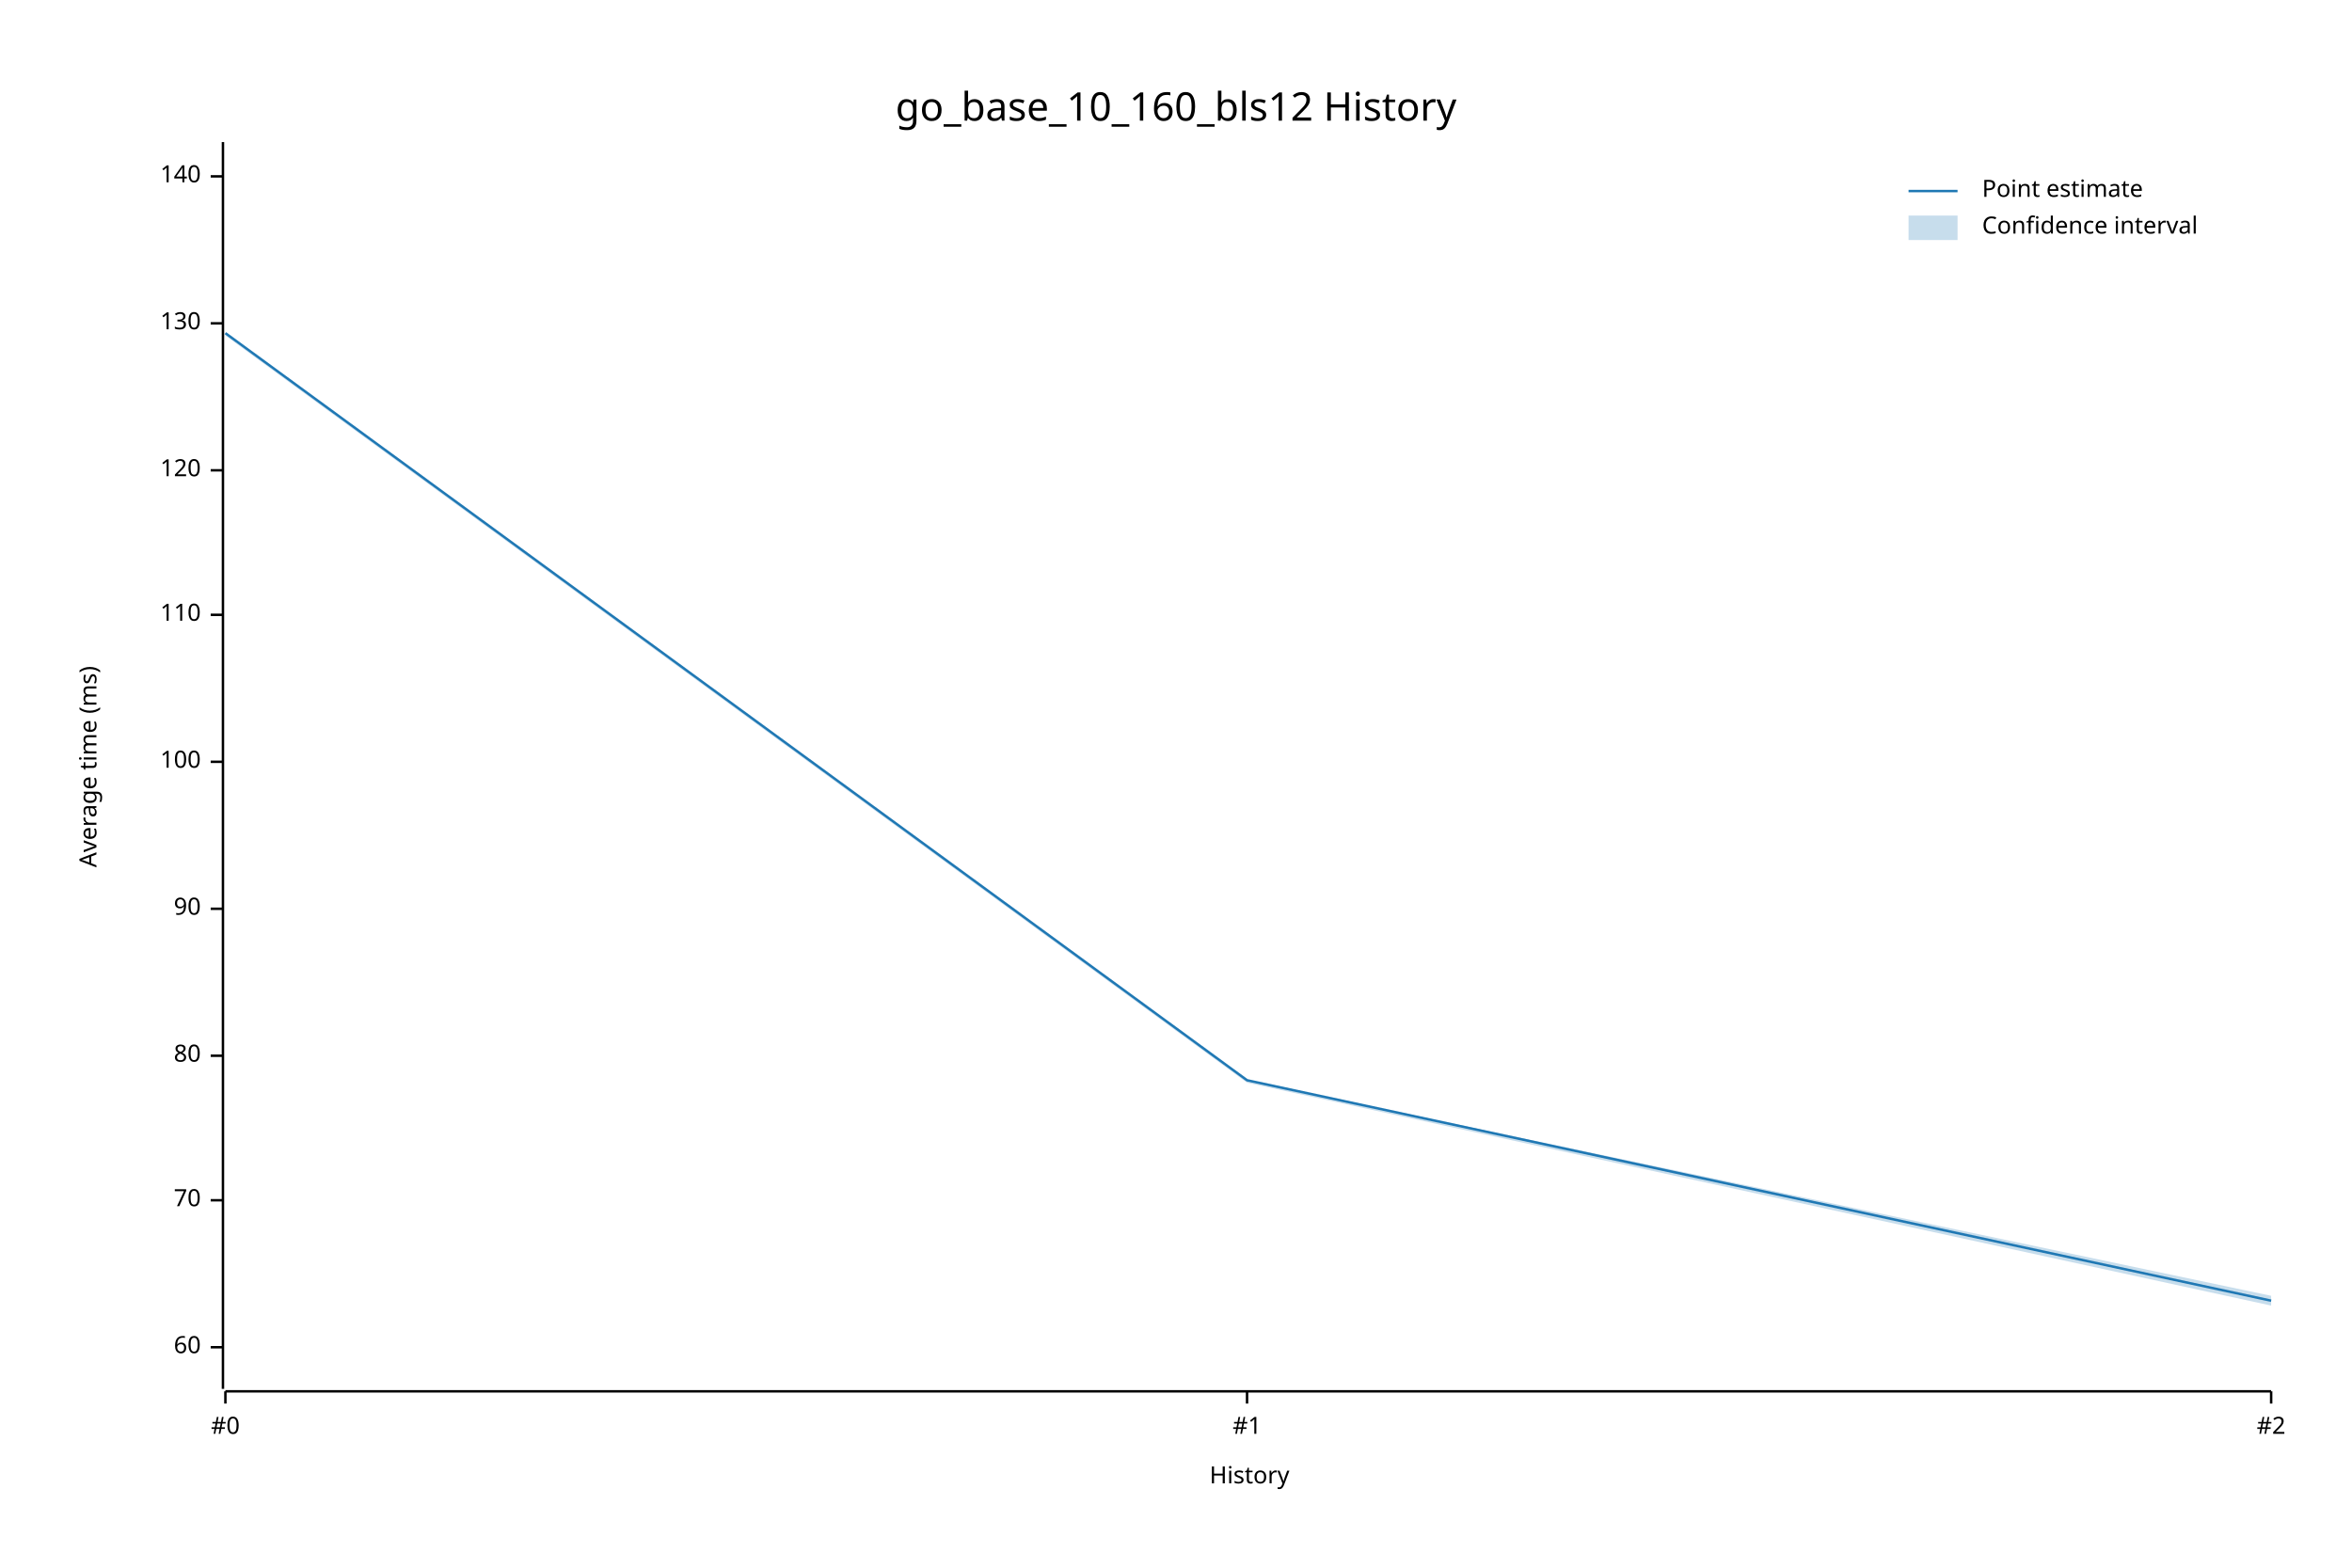
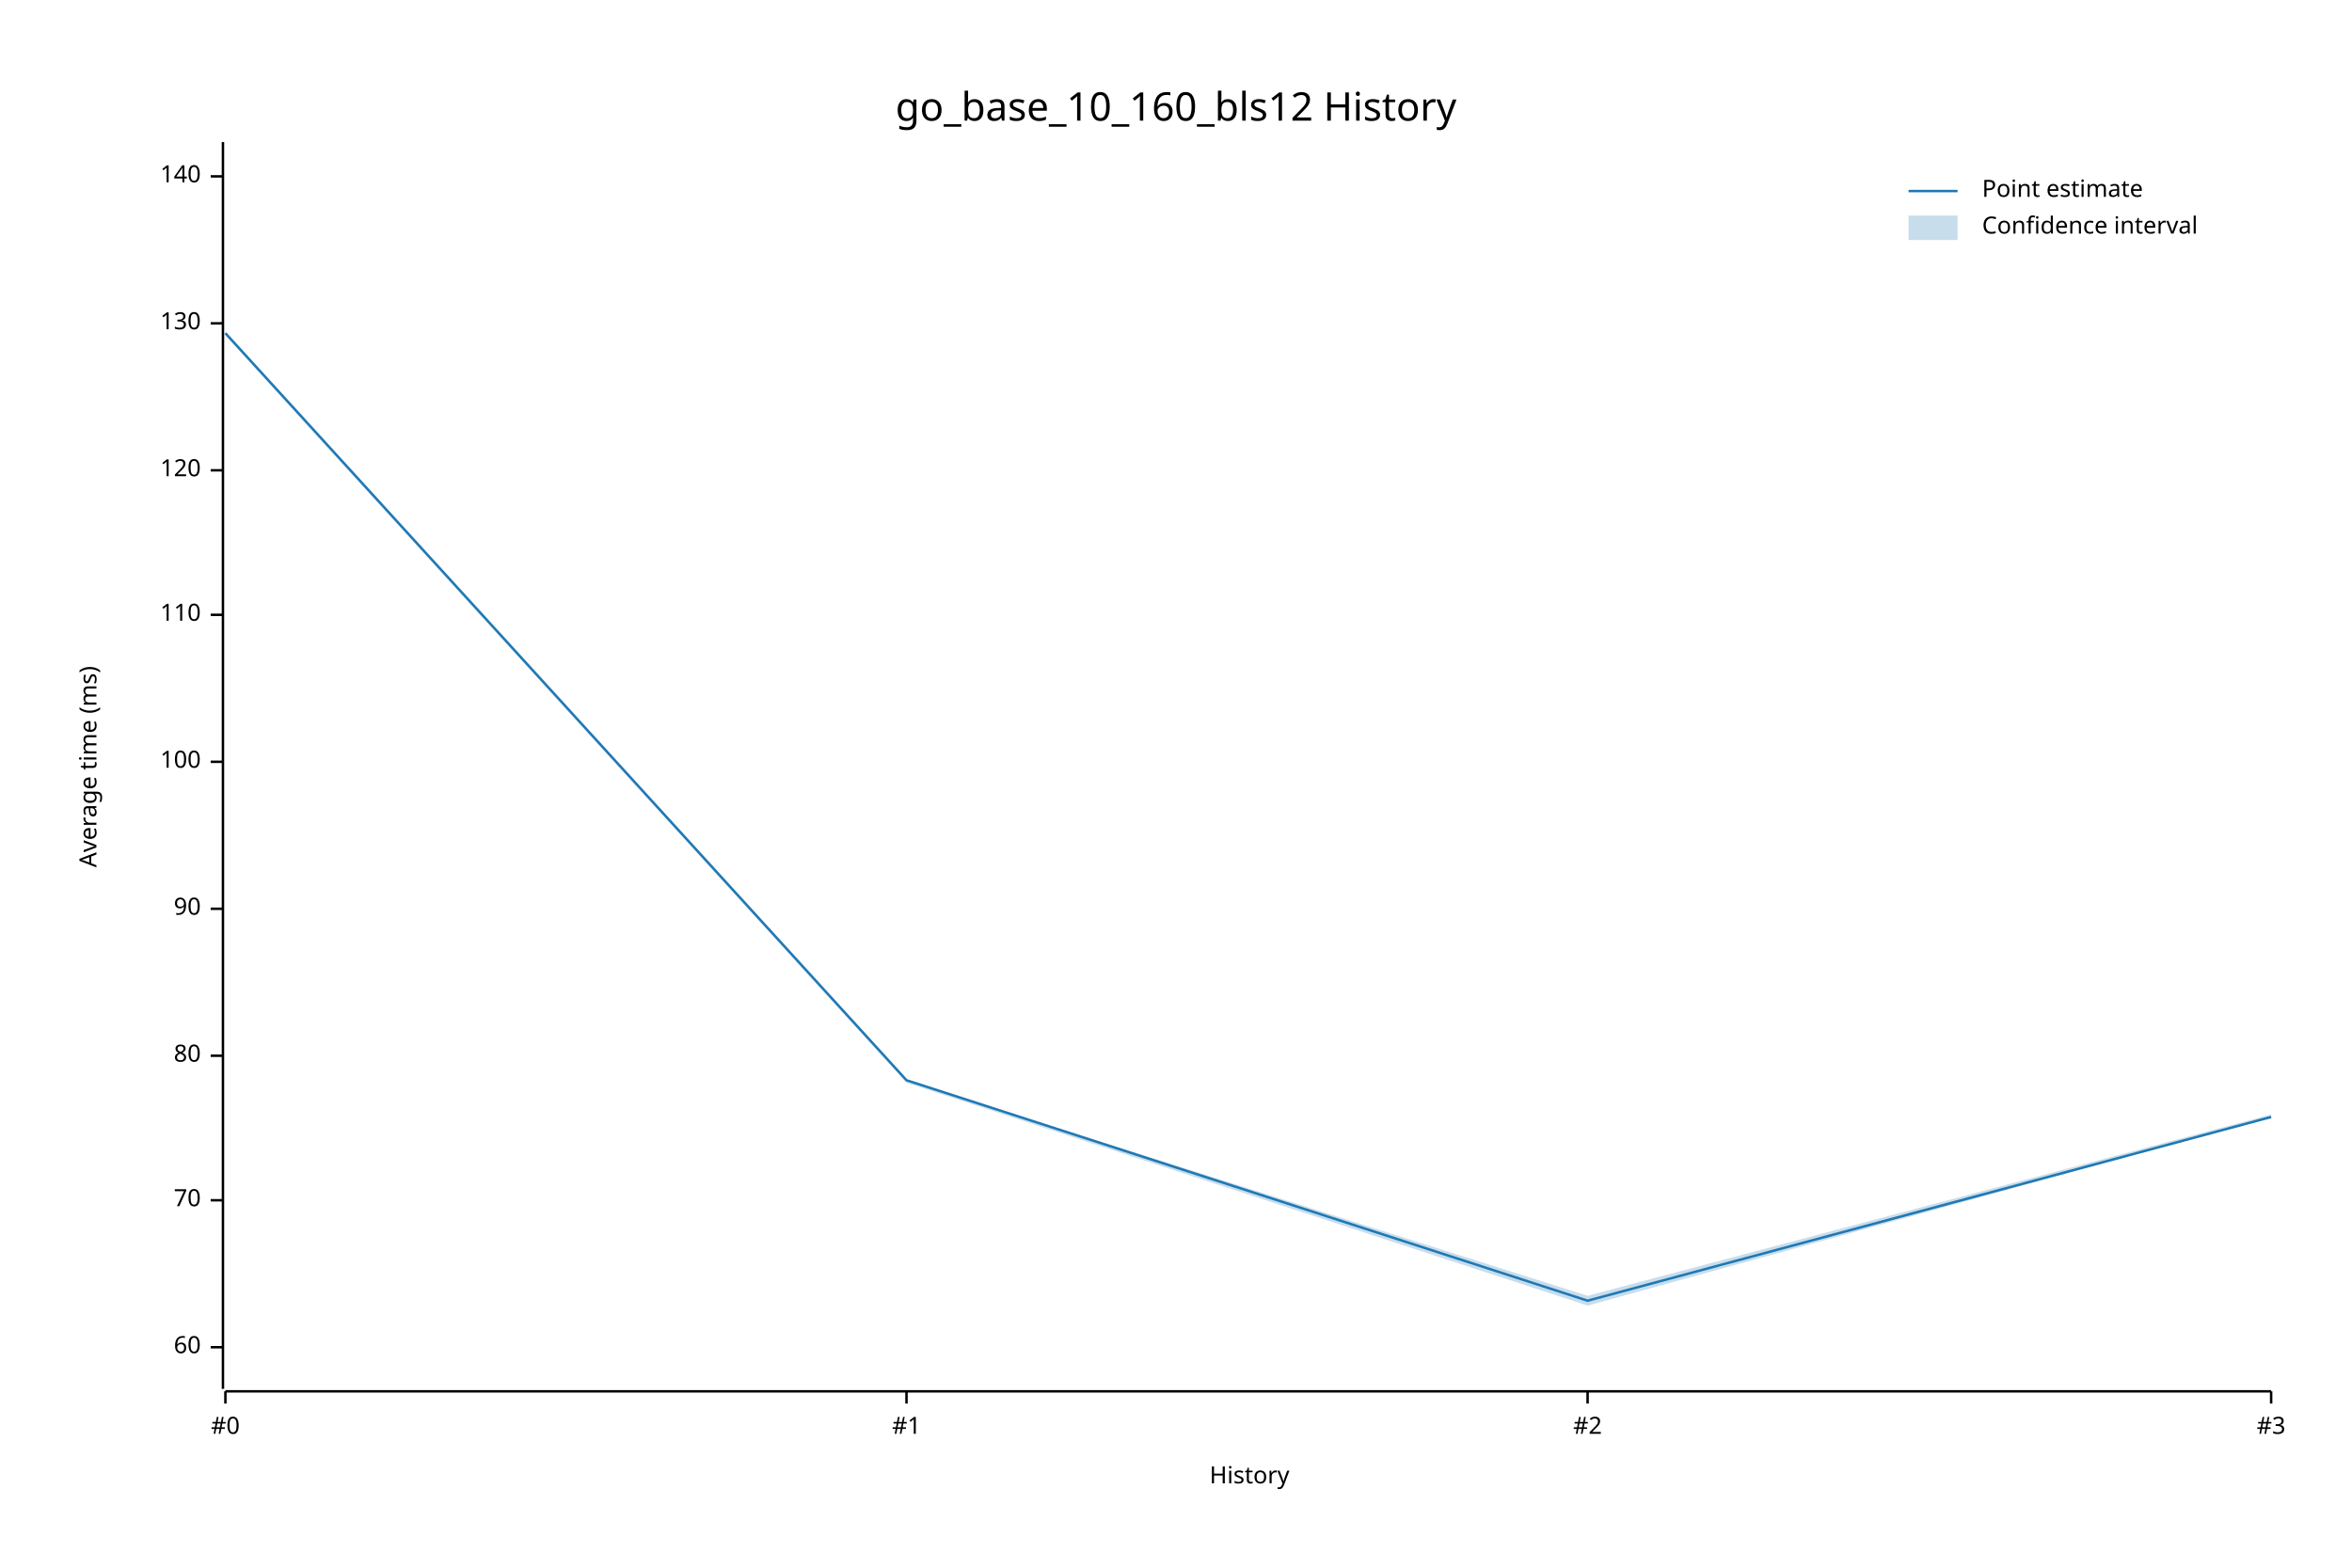
<svg xmlns="http://www.w3.org/2000/svg" width="960" height="640" viewBox="0 0 960 640">
  <text x="480" y="37" dy="0.76em" text-anchor="middle" font-family="sans-serif" font-size="16.129" opacity="1" fill="#000000">
go_base_10_160_bls12 History
</text>
  <text x="32" y="313" dy="0.76em" text-anchor="middle" font-family="sans-serif" font-size="9.677" opacity="1" fill="#000000" transform="rotate(270, 32, 313)">
Average time (ms)
</text>
  <text x="510" y="608" dy="-0.5ex" text-anchor="middle" font-family="sans-serif" font-size="9.677" opacity="1" fill="#000000">
History
</text>
  <polyline fill="none" opacity="1" stroke="#000000" stroke-width="1" points="91,58 91,567 " />
  <text x="82" y="550" dy="0.5ex" text-anchor="end" font-family="sans-serif" font-size="9.677" opacity="1" fill="#000000">
60
</text>
  <polyline fill="none" opacity="1" stroke="#000000" stroke-width="1" points="86,550 91,550 " />
  <text x="82" y="490" dy="0.5ex" text-anchor="end" font-family="sans-serif" font-size="9.677" opacity="1" fill="#000000">
70
</text>
  <polyline fill="none" opacity="1" stroke="#000000" stroke-width="1" points="86,490 91,490 " />
  <text x="82" y="431" dy="0.5ex" text-anchor="end" font-family="sans-serif" font-size="9.677" opacity="1" fill="#000000">
80
</text>
  <polyline fill="none" opacity="1" stroke="#000000" stroke-width="1" points="86,431 91,431 " />
  <text x="82" y="371" dy="0.5ex" text-anchor="end" font-family="sans-serif" font-size="9.677" opacity="1" fill="#000000">
90
</text>
  <polyline fill="none" opacity="1" stroke="#000000" stroke-width="1" points="86,371 91,371 " />
  <text x="82" y="311" dy="0.5ex" text-anchor="end" font-family="sans-serif" font-size="9.677" opacity="1" fill="#000000">
100
</text>
  <polyline fill="none" opacity="1" stroke="#000000" stroke-width="1" points="86,311 91,311 " />
  <text x="82" y="251" dy="0.5ex" text-anchor="end" font-family="sans-serif" font-size="9.677" opacity="1" fill="#000000">
110
</text>
  <polyline fill="none" opacity="1" stroke="#000000" stroke-width="1" points="86,251 91,251 " />
  <text x="82" y="192" dy="0.5ex" text-anchor="end" font-family="sans-serif" font-size="9.677" opacity="1" fill="#000000">
120
</text>
  <polyline fill="none" opacity="1" stroke="#000000" stroke-width="1" points="86,192 91,192 " />
  <text x="82" y="132" dy="0.5ex" text-anchor="end" font-family="sans-serif" font-size="9.677" opacity="1" fill="#000000">
130
</text>
  <polyline fill="none" opacity="1" stroke="#000000" stroke-width="1" points="86,132 91,132 " />
  <text x="82" y="72" dy="0.5ex" text-anchor="end" font-family="sans-serif" font-size="9.677" opacity="1" fill="#000000">
140
</text>
  <polyline fill="none" opacity="1" stroke="#000000" stroke-width="1" points="86,72 91,72 " />
  <polyline fill="none" opacity="1" stroke="#000000" stroke-width="1" points="92,568 927,568 " />
  <text x="92" y="578" dy="0.76em" text-anchor="middle" font-family="sans-serif" font-size="9.677" opacity="1" fill="#000000">
#0
</text>
  <polyline fill="none" opacity="1" stroke="#000000" stroke-width="1" points="92,568 92,573 " />
-   <text x="509" y="578" dy="0.76em" text-anchor="middle" font-family="sans-serif" font-size="9.677" opacity="1" fill="#000000">
+   <text x="370" y="578" dy="0.76em" text-anchor="middle" font-family="sans-serif" font-size="9.677" opacity="1" fill="#000000">
#1
</text>
-   <polyline fill="none" opacity="1" stroke="#000000" stroke-width="1" points="509,568 509,573 " />
-   <text x="927" y="578" dy="0.76em" text-anchor="middle" font-family="sans-serif" font-size="9.677" opacity="1" fill="#000000">
+   <polyline fill="none" opacity="1" stroke="#000000" stroke-width="1" points="370,568 370,573 " />
+   <text x="648" y="578" dy="0.76em" text-anchor="middle" font-family="sans-serif" font-size="9.677" opacity="1" fill="#000000">
#2
</text>
+   <polyline fill="none" opacity="1" stroke="#000000" stroke-width="1" points="648,568 648,573 " />
+   <text x="927" y="578" dy="0.76em" text-anchor="middle" font-family="sans-serif" font-size="9.677" opacity="1" fill="#000000">
+ #3
+ </text>
  <polyline fill="none" opacity="1" stroke="#000000" stroke-width="1" points="927,568 927,573 " />
-   <polyline fill="none" opacity="1" stroke="#1F78B4" stroke-width="1" points="92,136 509,441 927,531 " />
-   <polygon opacity="0.25" fill="#1F78B4" points="92,136 509,441 927,529 927,533 509,442 92,137 " />
+   <polyline fill="none" opacity="1" stroke="#1F78B4" stroke-width="1" points="92,136 370,441 648,531 927,456 " />
+   <polygon opacity="0.25" fill="#1F78B4" points="92,136 370,441 648,529 927,455 927,456 648,533 370,442 92,137 " />
  <text x="809" y="73" dy="0.76em" text-anchor="start" font-family="sans-serif" font-size="9.677" opacity="1" fill="#000000">
Point estimate
</text>
  <text x="809" y="88" dy="0.76em" text-anchor="start" font-family="sans-serif" font-size="9.677" opacity="1" fill="#000000">
Confidence interval
</text>
  <polyline fill="none" opacity="1" stroke="#1F78B4" stroke-width="1" points="779,78 799,78 " />
  <rect x="779" y="88" width="20" height="10" opacity="0.25" fill="#1F78B4" stroke="none" />
</svg>
